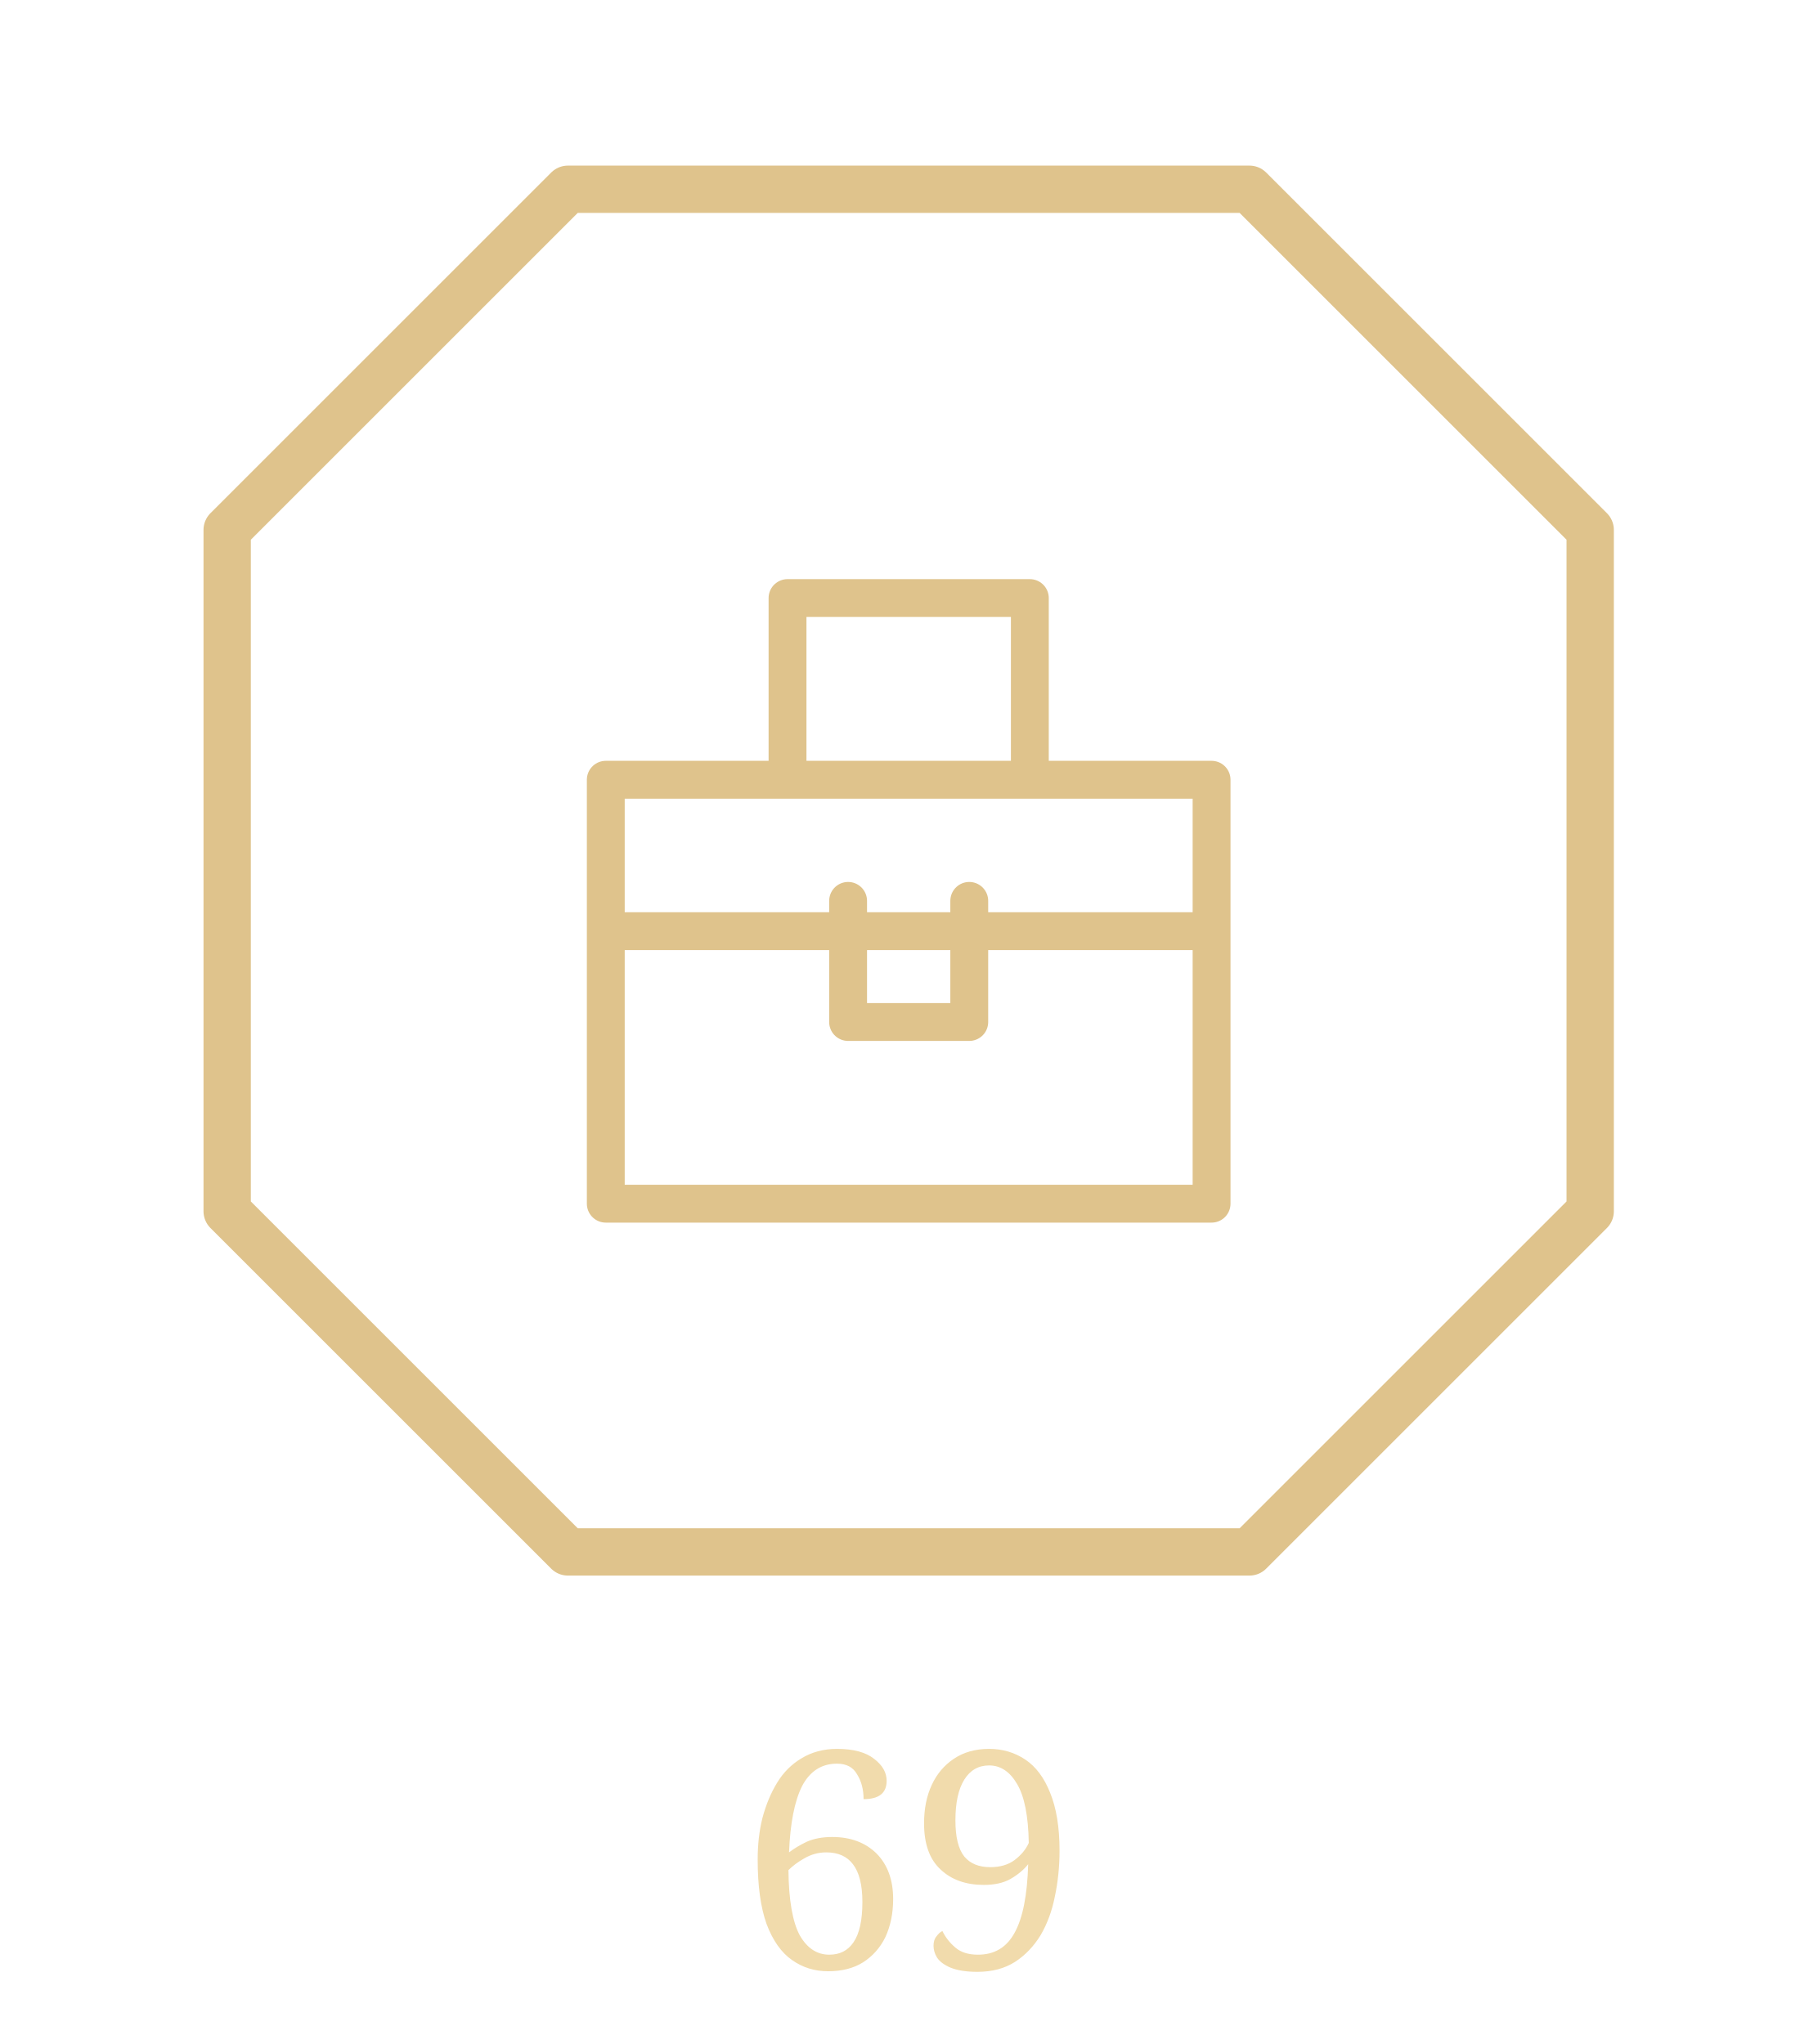
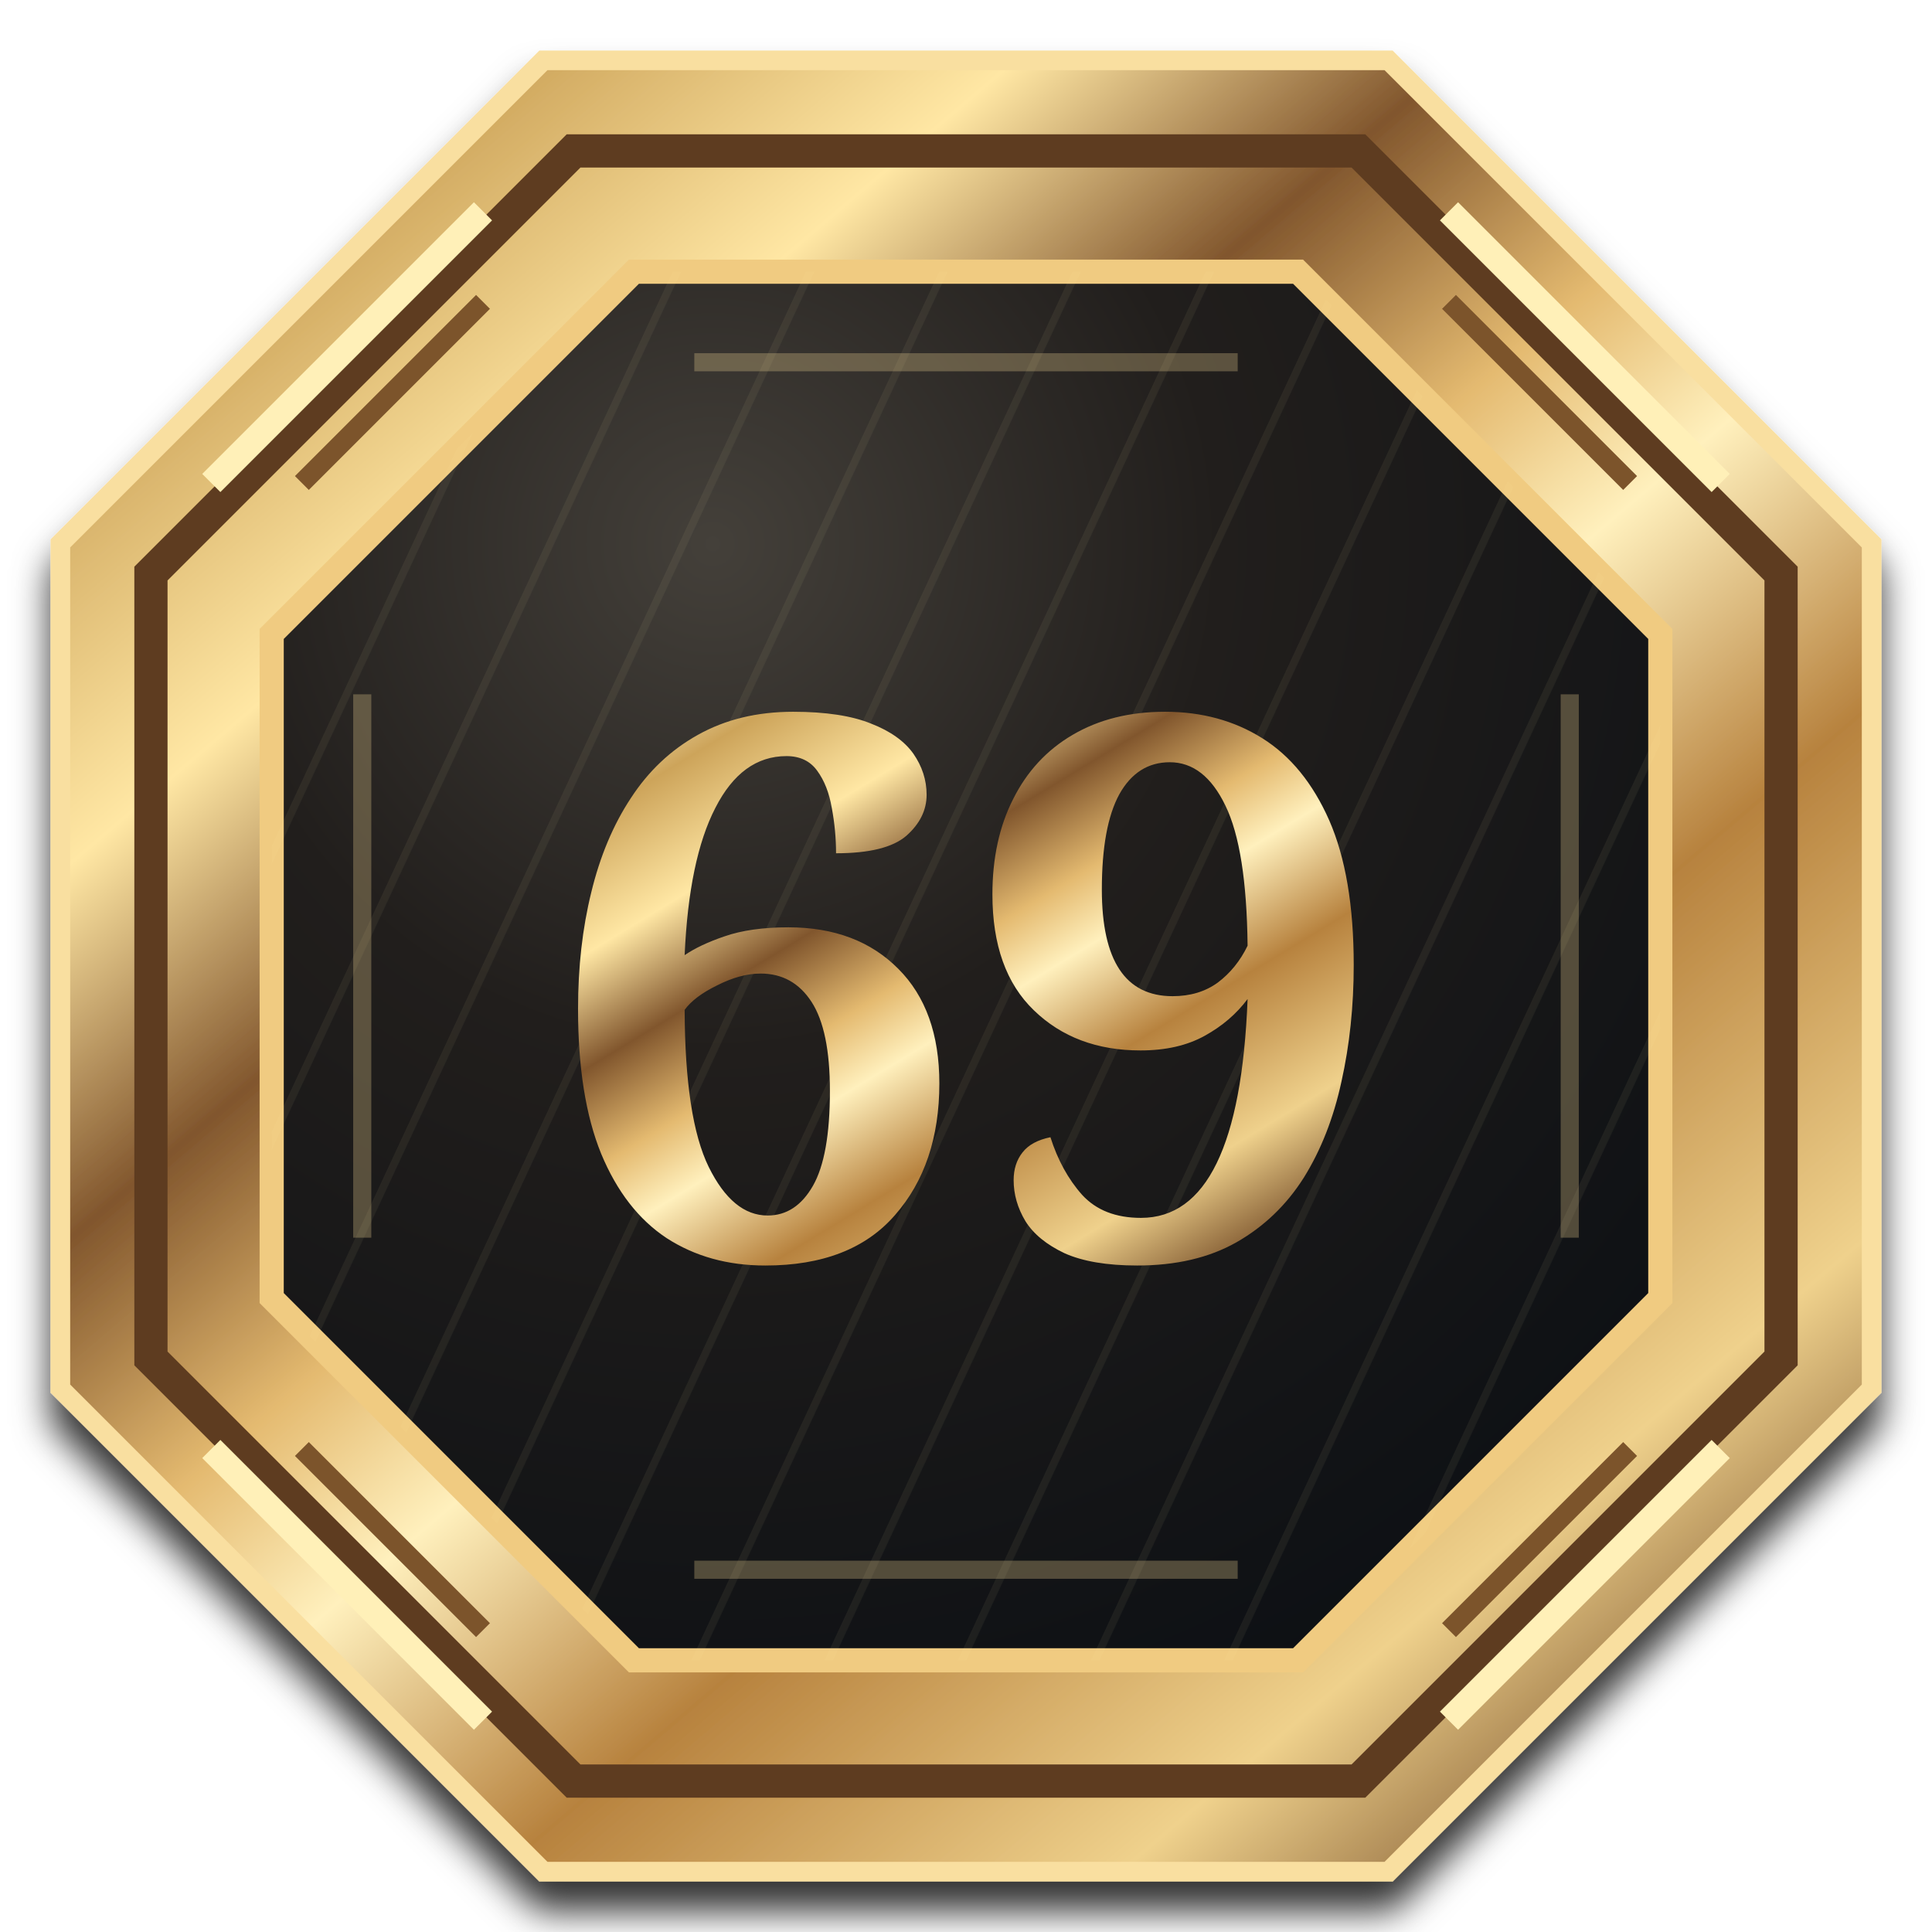
- <svg xmlns="http://www.w3.org/2000/svg" viewBox="0 0 48 54" fill="none" stroke="#dfc38c" stroke-width="1.25" stroke-linecap="round" stroke-linejoin="round">
-   <g transform="translate(4 3)">
-     <path d="M11 2h18l9 9v18l-9 9H11l-9-9V11z" />
-     <g transform="translate(4 4) scale(.8)">
-       <path d="M10 17h20v14H10zM16 17v-6h8v6M10 22h20M18 21v4h4v-4" />
-     </g>
-   </g>
-   <text x="24" y="52" text-anchor="middle" fill="#f1dbac" stroke="none" font-size="8" font-family="Georgia,serif">69</text>
+ <svg xmlns="http://www.w3.org/2000/svg" viewBox="0 0 64 64" data-luxury-seal="true">
+   <defs>
+     <linearGradient id="gold" x1="0" y1="0" x2=".85" y2="1">
+       <stop stop-color="#fff6d3" />
+       <stop offset=".12" stop-color="#cda45a" />
+       <stop offset=".26" stop-color="#ffe7a4" />
+       <stop offset=".38" stop-color="#81562d" />
+       <stop offset=".49" stop-color="#e4ba70" />
+       <stop offset=".57" stop-color="#fff0bd" />
+       <stop offset=".7" stop-color="#b7823e" />
+       <stop offset=".87" stop-color="#efd18c" />
+       <stop offset="1" stop-color="#78502a" />
+     </linearGradient>
+     <radialGradient id="enamel" cx=".32" cy=".2" r=".9">
+       <stop stop-color="#44403a" />
+       <stop offset=".4" stop-color="#211e1c" />
+       <stop offset="1" stop-color="#0d1014" />
+     </radialGradient>
+     <pattern id="brushed" width="4" height="4" patternUnits="userSpaceOnUse" patternTransform="rotate(25)">
+       <path d="M0 0v4" stroke="#fff0b5" stroke-opacity=".06" stroke-width=".5" />
+     </pattern>
+     <filter id="raised">
+       <feDropShadow dx="0" dy="1" stdDeviation=".6" flood-color="#000" flood-opacity=".8" />
+     </filter>
+   </defs>
+   <path d="M18 2h28l16 16v28L46 62H18L2 46V18z" fill="url(#gold)" stroke="#f9dfa0" stroke-width=".65" filter="url(#raised)" />
+   <path d="M19 5h26l14 14v26L45 59H19L5 45V19z" fill="none" stroke="#5e3c20" stroke-width="1.1" />
+   <path d="M21 9h22l12 12v22L43 55H21L9 43V21z" fill="url(#enamel)" stroke="#f0cb81" stroke-width=".8" />
+   <path d="M21 9h22l12 12v22L43 55H21L9 43V21z" fill="url(#brushed)" />
+   <path d="M23 12h18M12 23v18M23 52h18M52 23v18" fill="none" stroke="#ebce92" stroke-opacity=".3" stroke-width=".6" />
+   <path d="M16 7l-9 9m41-9 9 9M7 48l9 9m32 0 9-9" stroke="#fff0b8" stroke-width=".85" />
+   <path d="M16 10l-6 6m38-6 6 6M10 48l6 6m32 0 6-6" stroke="#7c542b" stroke-width=".65" />
+   <text x="32" y="33" text-anchor="middle" dominant-baseline="middle" fill="url(#gold)" font-size="25" font-weight="600" font-family="Georgia,serif">69</text>
</svg>
